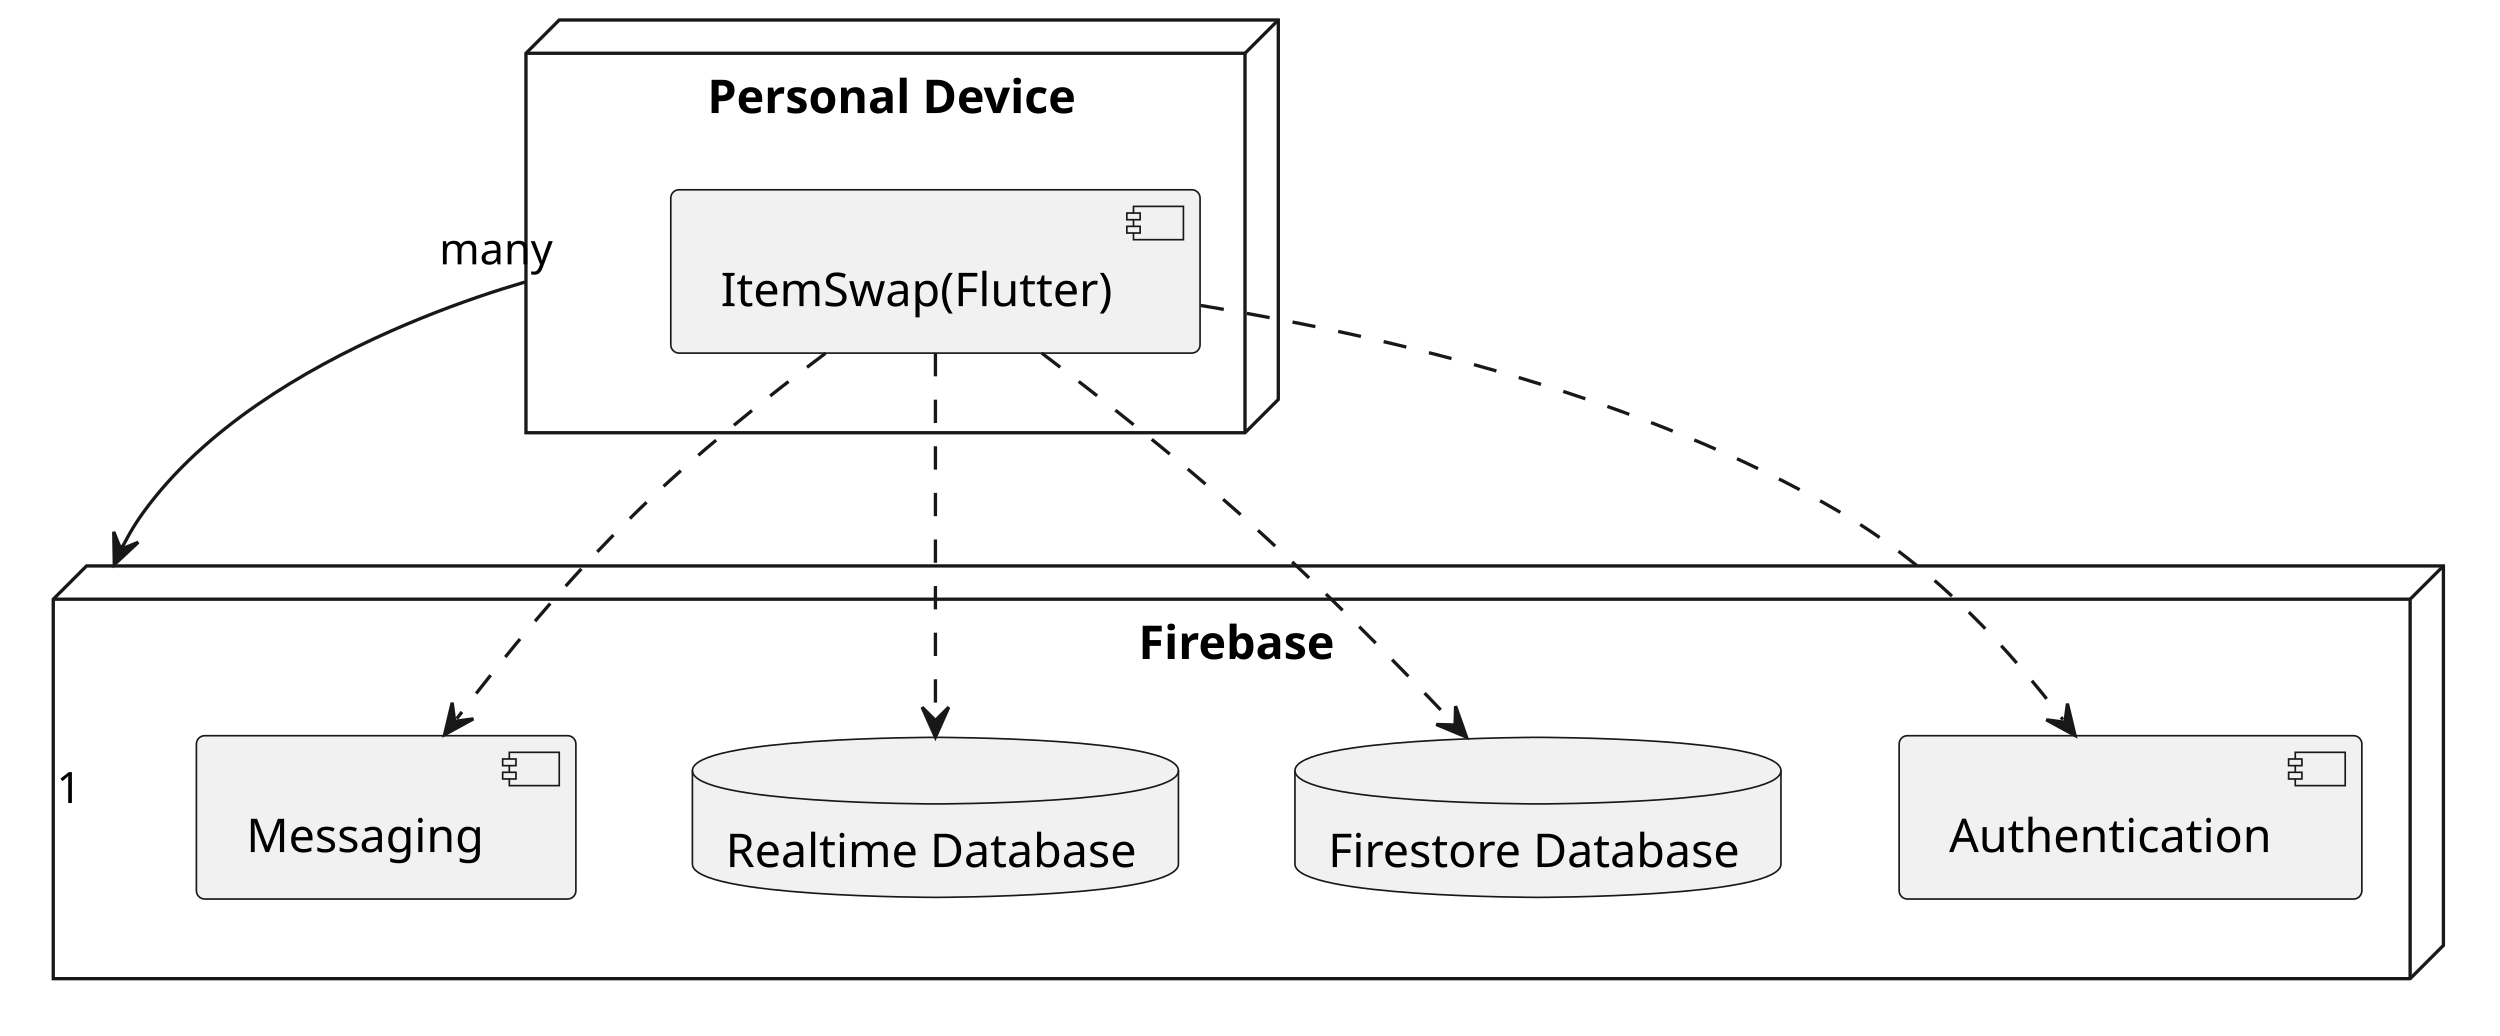
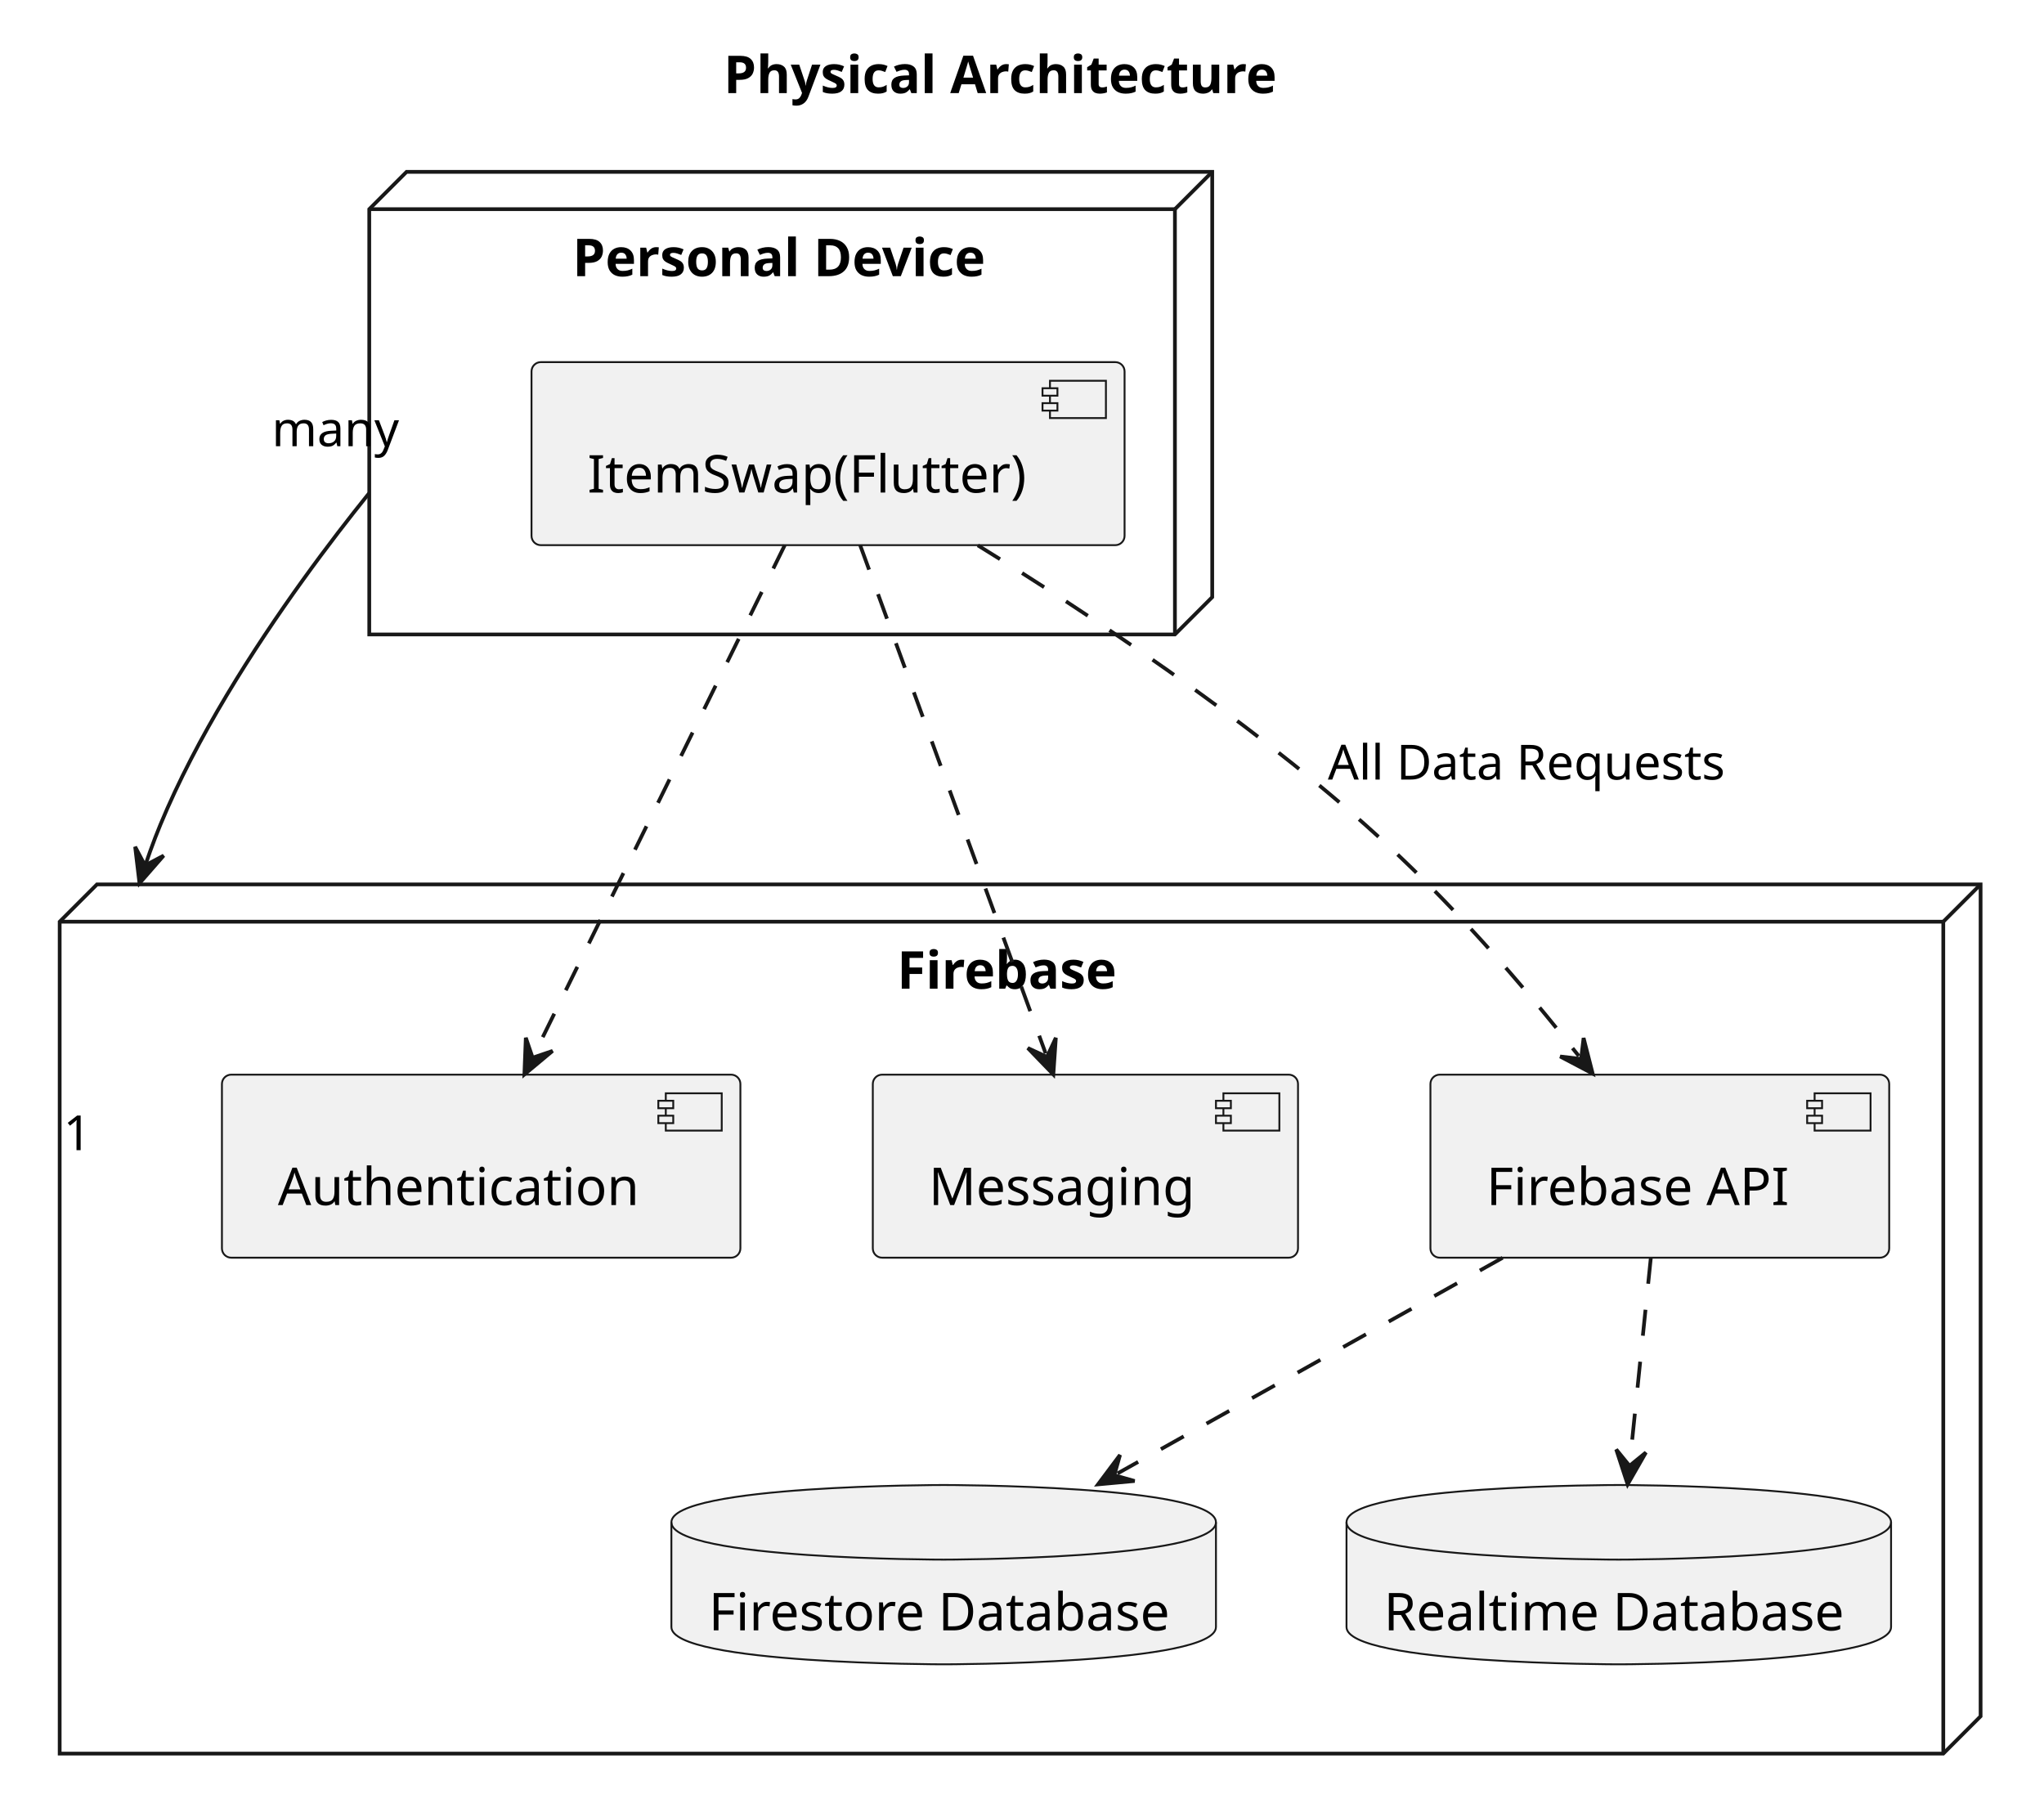
- <svg xmlns="http://www.w3.org/2000/svg" contentStyleType="text/css" height="311px" preserveAspectRatio="none" style="width:751px;height:311px;background:#FFFFFF;" version="1.1" viewBox="0 0 751 311" width="751px" zoomAndPan="magnify">
+ <svg xmlns="http://www.w3.org/2000/svg" contentStyleType="text/css" height="487px" preserveAspectRatio="none" style="width:548px;height:487px;background:#FFFFFF;" version="1.1" viewBox="0 0 548 487" width="548px" zoomAndPan="magnify">
  <defs />
  <g>
+     <text fill="#000000" font-family="sans-serif" font-size="14" font-weight="bold" lengthAdjust="spacing" textLength="146" x="194" y="24.966">Physical Architecture</text>
    <g id="cluster_Personal Device">
-       <polygon fill="none" points="158,16,168,6,384,6,384,120,374,130,158,130,158,16" style="stroke:#181818;stroke-width:1.0;" />
-       <line style="stroke:#181818;stroke-width:1.0;" x1="374" x2="384" y1="16" y2="6" />
-       <line style="stroke:#181818;stroke-width:1.0;" x1="158" x2="374" y1="16" y2="16" />
-       <line style="stroke:#181818;stroke-width:1.0;" x1="374" x2="374" y1="16" y2="130" />
-       <text fill="#000000" font-family="sans-serif" font-size="14" font-weight="bold" lengthAdjust="spacing" textLength="109" x="212.5" y="33.966">Personal Device</text>
+       <polygon fill="none" points="99,56.068,109,46.068,325,46.068,325,160.068,315,170.068,99,170.068,99,56.068" style="stroke:#181818;stroke-width:1.0;" />
+       <line style="stroke:#181818;stroke-width:1.0;" x1="315" x2="325" y1="56.068" y2="46.068" />
+       <line style="stroke:#181818;stroke-width:1.0;" x1="99" x2="315" y1="56.068" y2="56.068" />
+       <line style="stroke:#181818;stroke-width:1.0;" x1="315" x2="315" y1="56.068" y2="170.068" />
+       <text fill="#000000" font-family="sans-serif" font-size="14" font-weight="bold" lengthAdjust="spacing" textLength="109" x="153.5" y="74.034">Personal Device</text>
    </g>
    <g id="cluster_Firebase">
-       <polygon fill="none" points="16,180,26,170,734,170,734,284,724,294,16,294,16,180" style="stroke:#181818;stroke-width:1.0;" />
-       <line style="stroke:#181818;stroke-width:1.0;" x1="724" x2="734" y1="180" y2="170" />
-       <line style="stroke:#181818;stroke-width:1.0;" x1="16" x2="724" y1="180" y2="180" />
-       <line style="stroke:#181818;stroke-width:1.0;" x1="724" x2="724" y1="180" y2="294" />
-       <text fill="#000000" font-family="sans-serif" font-size="14" font-weight="bold" lengthAdjust="spacing" textLength="58" x="342" y="197.966">Firebase</text>
+       <polygon fill="none" points="16,247.068,26,237.068,531,237.068,531,460.068,521,470.068,16,470.068,16,247.068" style="stroke:#181818;stroke-width:1.0;" />
+       <line style="stroke:#181818;stroke-width:1.0;" x1="521" x2="531" y1="247.068" y2="237.068" />
+       <line style="stroke:#181818;stroke-width:1.0;" x1="16" x2="521" y1="247.068" y2="247.068" />
+       <line style="stroke:#181818;stroke-width:1.0;" x1="521" x2="521" y1="247.068" y2="470.068" />
+       <text fill="#000000" font-family="sans-serif" font-size="14" font-weight="bold" lengthAdjust="spacing" textLength="58" x="240.5" y="265.034">Firebase</text>
    </g>
    <g id="elem_ItemSwap(Flutter)">
-       <rect fill="#F1F1F1" height="49.068" rx="2.5" ry="2.5" style="stroke:#181818;stroke-width:0.5;" width="159" x="201.5" y="57" />
-       <rect fill="#F1F1F1" height="10" style="stroke:#181818;stroke-width:0.5;" width="15" x="340.5" y="62" />
-       <rect fill="#F1F1F1" height="2" style="stroke:#181818;stroke-width:0.5;" width="4" x="338.5" y="64" />
-       <rect fill="#F1F1F1" height="2" style="stroke:#181818;stroke-width:0.5;" width="4" x="338.5" y="68" />
-       <text fill="#000000" font-family="sans-serif" font-size="14" lengthAdjust="spacing" textLength="119" x="216.5" y="91.966">ItemSwap(Flutter)</text>
+       <rect fill="#F1F1F1" height="49.068" rx="2.5" ry="2.5" style="stroke:#181818;stroke-width:0.5;" width="159" x="142.5" y="97.068" />
+       <rect fill="#F1F1F1" height="10" style="stroke:#181818;stroke-width:0.5;" width="15" x="281.5" y="102.068" />
+       <rect fill="#F1F1F1" height="2" style="stroke:#181818;stroke-width:0.5;" width="4" x="279.5" y="104.068" />
+       <rect fill="#F1F1F1" height="2" style="stroke:#181818;stroke-width:0.5;" width="4" x="279.5" y="108.068" />
+       <text fill="#000000" font-family="sans-serif" font-size="14" lengthAdjust="spacing" textLength="119" x="157.5" y="132.034">ItemSwap(Flutter)</text>
    </g>
    <g id="elem_Authentication">
-       <rect fill="#F1F1F1" height="49.068" rx="2.5" ry="2.5" style="stroke:#181818;stroke-width:0.5;" width="139" x="570.5" y="221" />
-       <rect fill="#F1F1F1" height="10" style="stroke:#181818;stroke-width:0.5;" width="15" x="689.5" y="226" />
-       <rect fill="#F1F1F1" height="2" style="stroke:#181818;stroke-width:0.5;" width="4" x="687.5" y="228" />
-       <rect fill="#F1F1F1" height="2" style="stroke:#181818;stroke-width:0.5;" width="4" x="687.5" y="232" />
-       <text fill="#000000" font-family="sans-serif" font-size="14" lengthAdjust="spacing" textLength="99" x="585.5" y="255.966">Authentication</text>
+       <rect fill="#F1F1F1" height="49.068" rx="2.5" ry="2.5" style="stroke:#181818;stroke-width:0.5;" width="139" x="59.5" y="288.068" />
+       <rect fill="#F1F1F1" height="10" style="stroke:#181818;stroke-width:0.5;" width="15" x="178.5" y="293.068" />
+       <rect fill="#F1F1F1" height="2" style="stroke:#181818;stroke-width:0.5;" width="4" x="176.5" y="295.068" />
+       <rect fill="#F1F1F1" height="2" style="stroke:#181818;stroke-width:0.5;" width="4" x="176.5" y="299.068" />
+       <text fill="#000000" font-family="sans-serif" font-size="14" lengthAdjust="spacing" textLength="99" x="74.5" y="323.034">Authentication</text>
    </g>
    <g id="elem_Firestore Database">
-       <path d="M389,231.5 C389,221.5 462,221.5 462,221.5 C462,221.5 535,221.5 535,231.5 L535,259.568 C535,269.568 462,269.568 462,269.568 C462,269.568 389,269.568 389,259.568 L389,231.5 " fill="#F1F1F1" style="stroke:#181818;stroke-width:0.5;" />
-       <path d="M389,231.5 C389,241.5 462,241.5 462,241.5 C462,241.5 535,241.5 535,231.5 " fill="none" style="stroke:#181818;stroke-width:0.5;" />
-       <text fill="#000000" font-family="sans-serif" font-size="14" lengthAdjust="spacing" textLength="126" x="399" y="260.466">Firestore Database</text>
+       <path d="M180,408.068 C180,398.068 253,398.068 253,398.068 C253,398.068 326,398.068 326,408.068 L326,436.136 C326,446.136 253,446.136 253,446.136 C253,446.136 180,446.136 180,436.136 L180,408.068 " fill="#F1F1F1" style="stroke:#181818;stroke-width:0.5;" />
+       <path d="M180,408.068 C180,418.068 253,418.068 253,418.068 C253,418.068 326,418.068 326,408.068 " fill="none" style="stroke:#181818;stroke-width:0.5;" />
+       <text fill="#000000" font-family="sans-serif" font-size="14" lengthAdjust="spacing" textLength="126" x="190" y="437.034">Firestore Database</text>
    </g>
    <g id="elem_Realtime Database">
-       <path d="M208,231.5 C208,221.5 281,221.5 281,221.5 C281,221.5 354,221.5 354,231.5 L354,259.568 C354,269.568 281,269.568 281,269.568 C281,269.568 208,269.568 208,259.568 L208,231.5 " fill="#F1F1F1" style="stroke:#181818;stroke-width:0.5;" />
-       <path d="M208,231.5 C208,241.5 281,241.5 281,241.5 C281,241.5 354,241.5 354,231.5 " fill="none" style="stroke:#181818;stroke-width:0.5;" />
-       <text fill="#000000" font-family="sans-serif" font-size="14" lengthAdjust="spacing" textLength="126" x="218" y="260.466">Realtime Database</text>
+       <path d="M361,408.068 C361,398.068 434,398.068 434,398.068 C434,398.068 507,398.068 507,408.068 L507,436.136 C507,446.136 434,446.136 434,446.136 C434,446.136 361,446.136 361,436.136 L361,408.068 " fill="#F1F1F1" style="stroke:#181818;stroke-width:0.5;" />
+       <path d="M361,408.068 C361,418.068 434,418.068 434,418.068 C434,418.068 507,418.068 507,408.068 " fill="none" style="stroke:#181818;stroke-width:0.5;" />
+       <text fill="#000000" font-family="sans-serif" font-size="14" lengthAdjust="spacing" textLength="126" x="371" y="437.034">Realtime Database</text>
    </g>
    <g id="elem_Messaging">
-       <rect fill="#F1F1F1" height="49.068" rx="2.5" ry="2.5" style="stroke:#181818;stroke-width:0.5;" width="114" x="59" y="221" />
-       <rect fill="#F1F1F1" height="10" style="stroke:#181818;stroke-width:0.5;" width="15" x="153" y="226" />
-       <rect fill="#F1F1F1" height="2" style="stroke:#181818;stroke-width:0.5;" width="4" x="151" y="228" />
-       <rect fill="#F1F1F1" height="2" style="stroke:#181818;stroke-width:0.5;" width="4" x="151" y="232" />
-       <text fill="#000000" font-family="sans-serif" font-size="14" lengthAdjust="spacing" textLength="74" x="74" y="255.966">Messaging</text>
+       <rect fill="#F1F1F1" height="49.068" rx="2.5" ry="2.5" style="stroke:#181818;stroke-width:0.5;" width="114" x="234" y="288.068" />
+       <rect fill="#F1F1F1" height="10" style="stroke:#181818;stroke-width:0.5;" width="15" x="328" y="293.068" />
+       <rect fill="#F1F1F1" height="2" style="stroke:#181818;stroke-width:0.5;" width="4" x="326" y="295.068" />
+       <rect fill="#F1F1F1" height="2" style="stroke:#181818;stroke-width:0.5;" width="4" x="326" y="299.068" />
+       <text fill="#000000" font-family="sans-serif" font-size="14" lengthAdjust="spacing" textLength="74" x="249" y="323.034">Messaging</text>
+     </g>
+     <g id="elem_Firebase API">
+       <rect fill="#F1F1F1" height="49.068" rx="2.5" ry="2.5" style="stroke:#181818;stroke-width:0.5;" width="123" x="383.5" y="288.068" />
+       <rect fill="#F1F1F1" height="10" style="stroke:#181818;stroke-width:0.5;" width="15" x="486.5" y="293.068" />
+       <rect fill="#F1F1F1" height="2" style="stroke:#181818;stroke-width:0.5;" width="4" x="484.5" y="295.068" />
+       <rect fill="#F1F1F1" height="2" style="stroke:#181818;stroke-width:0.5;" width="4" x="484.5" y="299.068" />
+       <text fill="#000000" font-family="sans-serif" font-size="14" lengthAdjust="spacing" textLength="83" x="398.5" y="323.034">Firebase API</text>
    </g>
    <g id="link_ItemSwap(Flutter)_Authentication">
-       <path d="M360.72,91.76 C417.42,101.05 493.74,119.19 553,154 C581.94,171 603.903,195.536 619.703,216.176 " fill="none" id="ItemSwap(Flutter)-to-Authentication" style="stroke:#181818;stroke-width:1.0;stroke-dasharray:7.0,7.0;" />
-       <polygon fill="#181818" points="623.35,220.94,621.056,211.362,620.311,216.97,614.703,216.225,623.35,220.94" style="stroke:#181818;stroke-width:1.0;" />
+       <path d="M210.41,146.118 C192.54,182.438 161.109,246.314 143.239,282.634 " fill="none" id="ItemSwap(Flutter)-to-Authentication" style="stroke:#181818;stroke-width:1.0;stroke-dasharray:7.0,7.0;" />
+       <polygon fill="#181818" points="140.59,288.018,148.152,281.708,142.797,283.531,140.974,278.177,140.59,288.018" style="stroke:#181818;stroke-width:1.0;" />
    </g>
    <g id="link_ItemSwap(Flutter)_Messaging">
-       <path d="M247.99,106.11 C230.35,119.37 208.68,136.68 191,154 C169.57,174.99 151.66,196.95 137.2,215.9 " fill="none" id="ItemSwap(Flutter)-to-Messaging" style="stroke:#181818;stroke-width:1.0;stroke-dasharray:7.0,7.0;" />
-       <polygon fill="#181818" points="133.56,220.67,142.2,215.942,136.593,216.695,135.84,211.089,133.56,220.67" style="stroke:#181818;stroke-width:1.0;" />
+       <path d="M230.6,146.118 C243.86,182.438 267.082,246.062 280.342,282.382 " fill="none" id="ItemSwap(Flutter)-to-Messaging" style="stroke:#181818;stroke-width:1.0;stroke-dasharray:7.0,7.0;" />
+       <polygon fill="#181818" points="282.4,288.018,283.071,278.192,280.685,283.321,275.556,280.935,282.4,288.018" style="stroke:#181818;stroke-width:1.0;" />
    </g>
-     <g id="link_ItemSwap(Flutter)_Firestore Database">
-       <path d="M312.93,106.07 C330.75,119.59 353.09,137.17 372,154 C396.5,175.8 418.623,198.285 436.413,217.055 " fill="none" id="ItemSwap(Flutter)-to-Firestore Database" style="stroke:#181818;stroke-width:1.0;stroke-dasharray:7.0,7.0;" />
-       <polygon fill="#181818" points="440.54,221.41,437.252,212.126,437.101,217.781,431.446,217.629,440.54,221.41" style="stroke:#181818;stroke-width:1.0;" />
+     <g id="link_ItemSwap(Flutter)_Firebase API">
+       <path d="M262.16,146.188 C292.2,164.738 333.51,192.198 366,221.068 C389.07,241.568 408.153,263.908 423.283,283.078 " fill="none" id="ItemSwap(Flutter)-to-Firebase API" style="stroke:#181818;stroke-width:1.0;stroke-dasharray:7.0,7.0;" />
+       <polygon fill="#181818" points="427,287.788,424.564,278.245,423.902,283.863,418.284,283.201,427,287.788" style="stroke:#181818;stroke-width:1.0;" />
+       <text fill="#000000" font-family="sans-serif" font-size="13" lengthAdjust="spacing" textLength="103" x="356" y="208.965">All Data Requests</text>
    </g>
-     <g id="link_ItemSwap(Flutter)_Realtime Database">
-       <path d="M281,106.06 C281,136.95 281,184.8 281,215.44 " fill="none" id="ItemSwap(Flutter)-to-Realtime Database" style="stroke:#181818;stroke-width:1.0;stroke-dasharray:7.0,7.0;" />
-       <polygon fill="#181818" points="281,221.44,285,212.44,281,216.44,277,212.44,281,221.44" style="stroke:#181818;stroke-width:1.0;" />
+     <g id="link_Firebase API_Firestore Database">
+       <path d="M402.86,337.158 C370.63,355.208 331.655,377.027 299.615,394.967 " fill="none" id="Firebase API-to-Firestore Database" style="stroke:#181818;stroke-width:1.0;stroke-dasharray:7.0,7.0;" />
+       <polygon fill="#181818" points="294.38,397.898,304.187,396.991,298.743,395.455,300.279,390.011,294.38,397.898" style="stroke:#181818;stroke-width:1.0;" />
+     </g>
+     <g id="link_Firebase API_Realtime Database">
+       <path d="M442.59,337.158 C440.74,355.208 438.822,373.989 436.982,391.929 " fill="none" id="Firebase API-to-Realtime Database" style="stroke:#181818;stroke-width:1.0;stroke-dasharray:7.0,7.0;" />
+       <polygon fill="#181818" points="436.37,397.898,441.267,389.353,436.88,392.924,433.309,388.537,436.37,397.898" style="stroke:#181818;stroke-width:1.0;" />
    </g>
    <g id="link_Personal Device_Firebase">
-       <path d="M157.729,84.731 C157.623,84.762 157.516,84.793 157.408,84.824 C157.192,84.887 156.972,84.952 156.749,85.017 C154.964,85.543 152.955,86.153 150.755,86.85 C141.955,89.64 130.086,93.826 117.16,99.569 C91.308,111.055 61.225,128.77 43,154 C40.086,158.034 37.599,162.418 35.479,167.008 C35.214,167.582 34.955,168.159 34.701,168.738 C34.574,169.028 36.799,163.799 36.675,164.09 " fill="none" id="Personal Device-to-Firebase" style="stroke:#181818;stroke-width:1.0;" />
-       <polygon fill="#181818" points="34.325,169.611,41.531,162.897,36.283,165.01,34.17,159.763,34.325,169.611" style="stroke:#181818;stroke-width:1.0;" />
-       <text fill="#000000" font-family="sans-serif" font-size="13" lengthAdjust="spacing" textLength="34" x="131.94" y="79.407">many</text>
-       <text fill="#000000" font-family="sans-serif" font-size="13" lengthAdjust="spacing" textLength="7" x="16.99" y="241.227">1</text>
+       <path d="M98.934,132.243 C98.794,132.418 98.651,132.594 98.507,132.772 C93.906,138.48 87.812,146.298 81.198,155.483 C67.968,173.853 52.65,197.693 43,221.068 C41.101,225.668 39.384,230.481 37.831,235.388 C37.734,235.695 37.638,236.001 37.542,236.309 C37.495,236.463 39.218,230.884 39.171,231.038 " fill="none" id="Personal Device-to-Firebase" style="stroke:#181818;stroke-width:1.0;" />
+       <polygon fill="#181818" points="37.399,236.77,43.878,229.352,38.875,231.993,36.235,226.99,37.399,236.77" style="stroke:#181818;stroke-width:1.0;" />
+       <text fill="#000000" font-family="sans-serif" font-size="13" lengthAdjust="spacing" textLength="34" x="72.87" y="119.615">many</text>
+       <text fill="#000000" font-family="sans-serif" font-size="13" lengthAdjust="spacing" textLength="7" x="17.01" y="308.315">1</text>
    </g>
  </g>
</svg>
